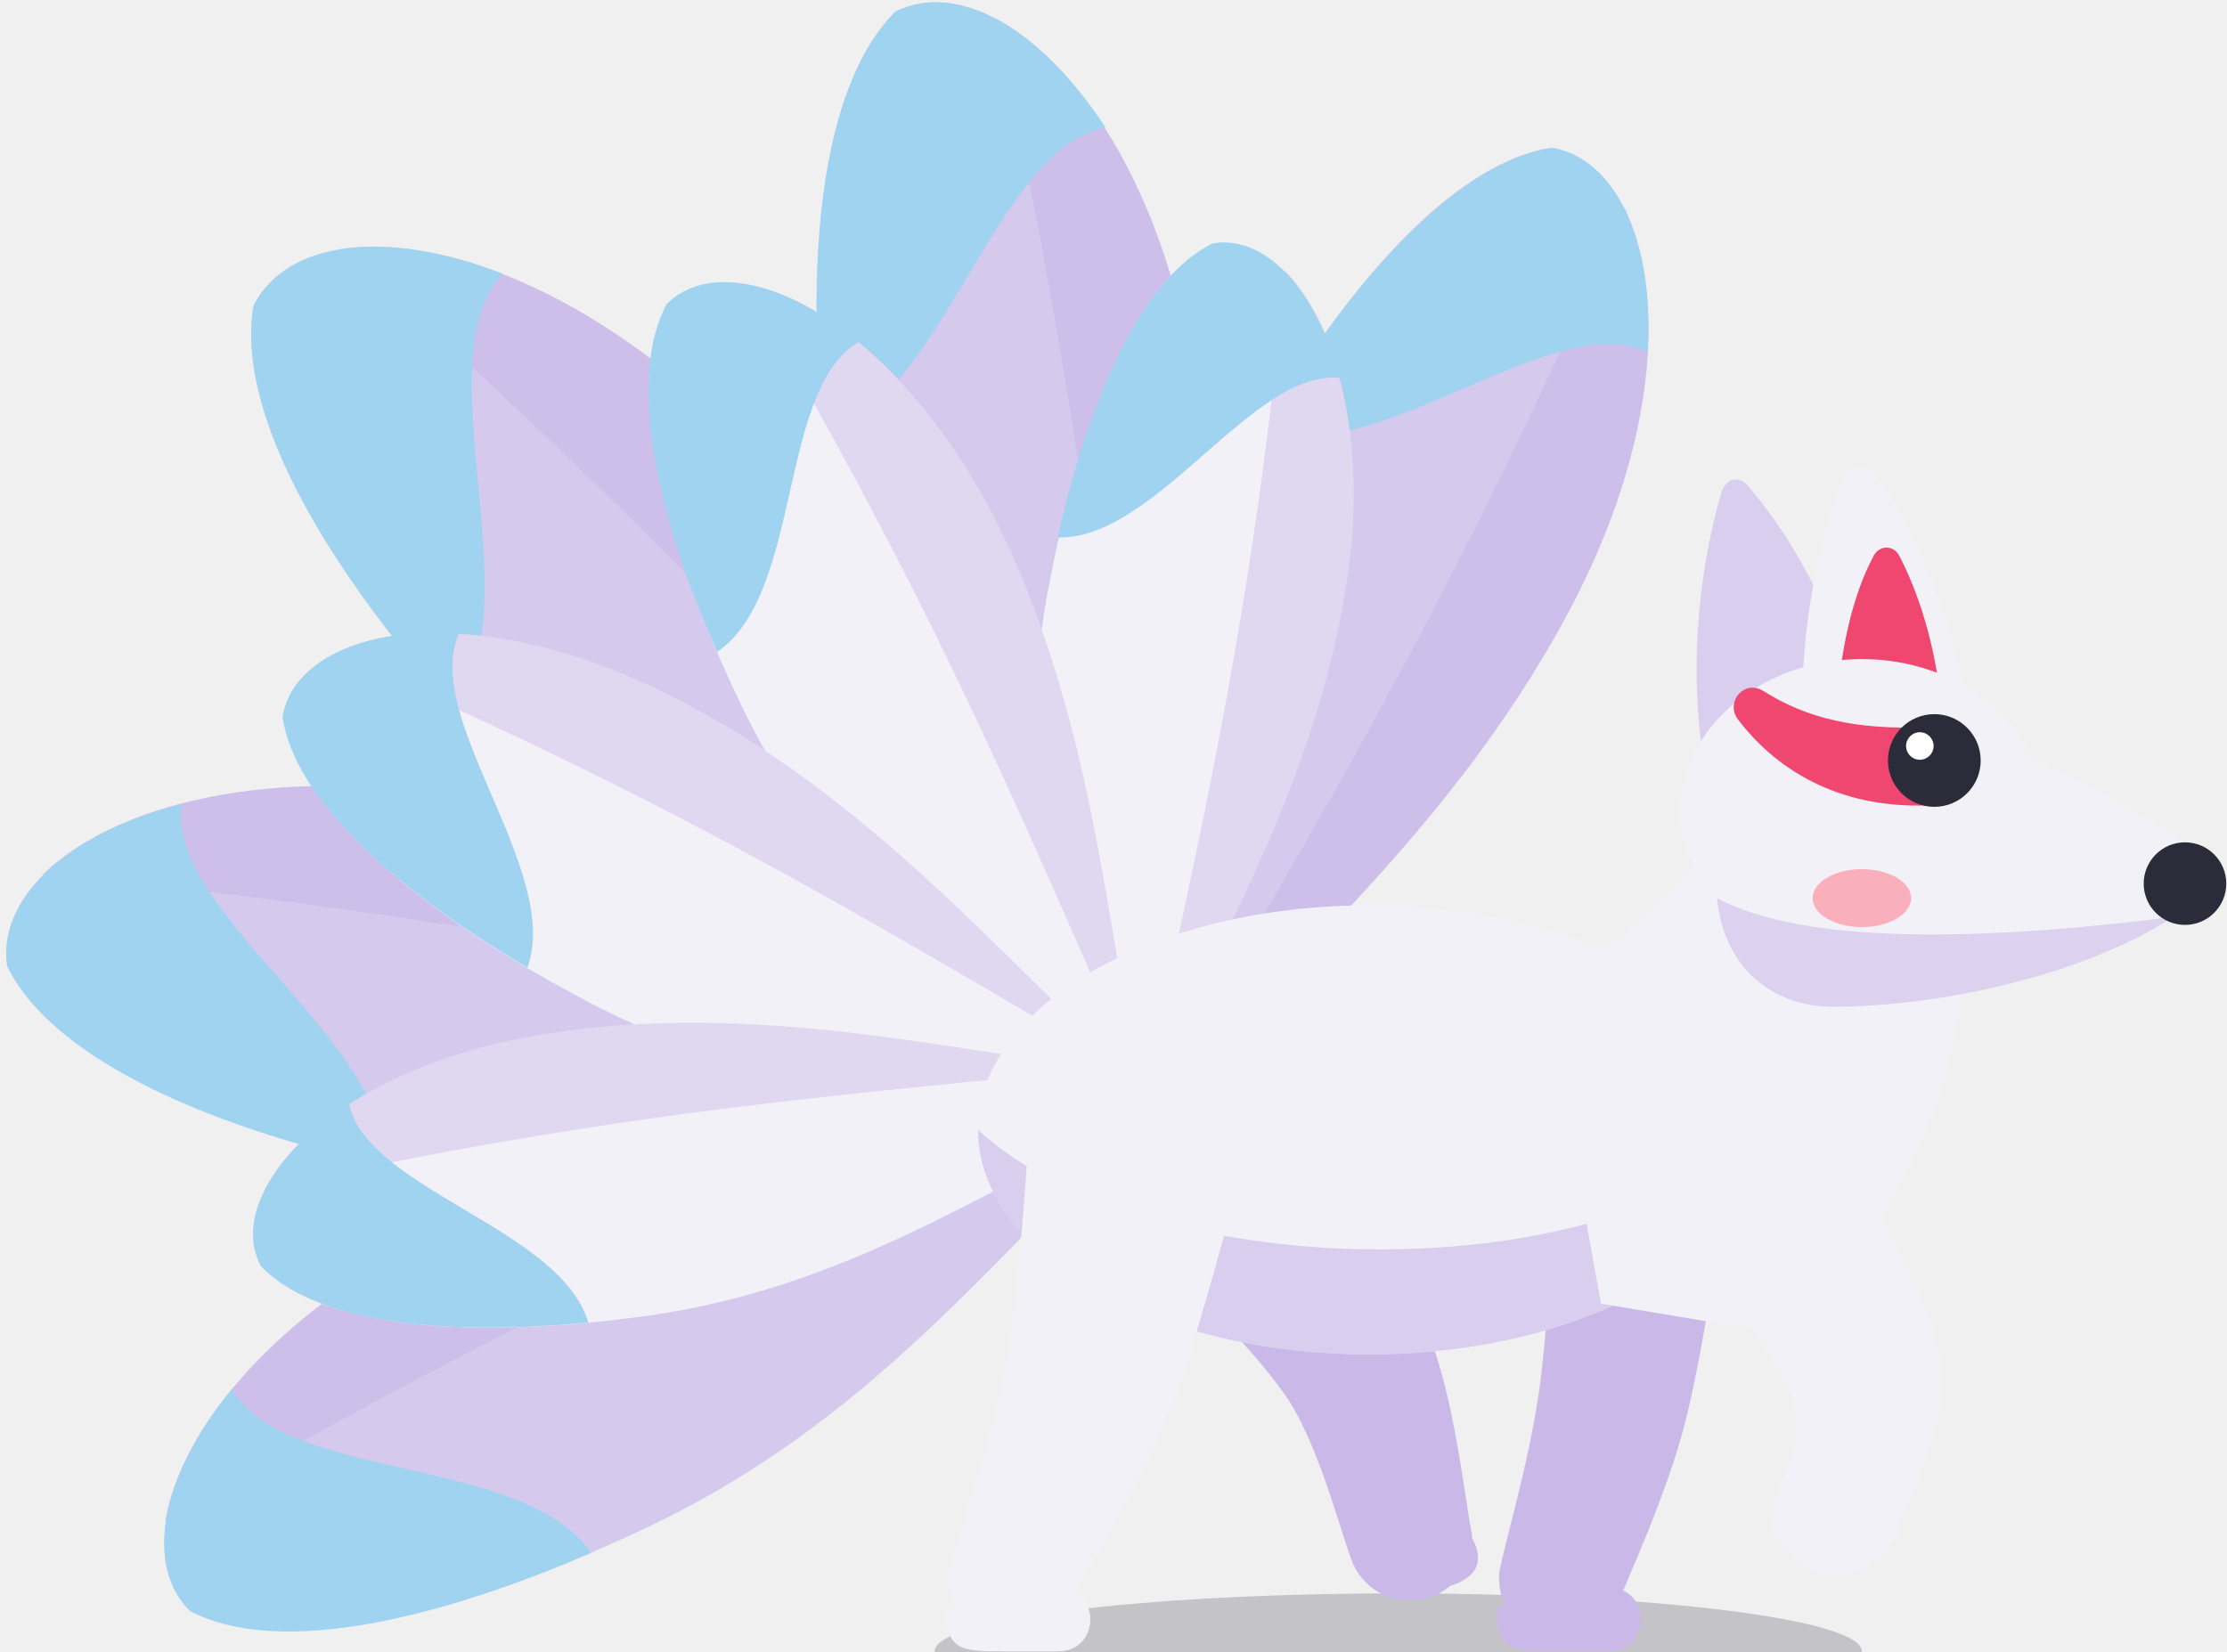
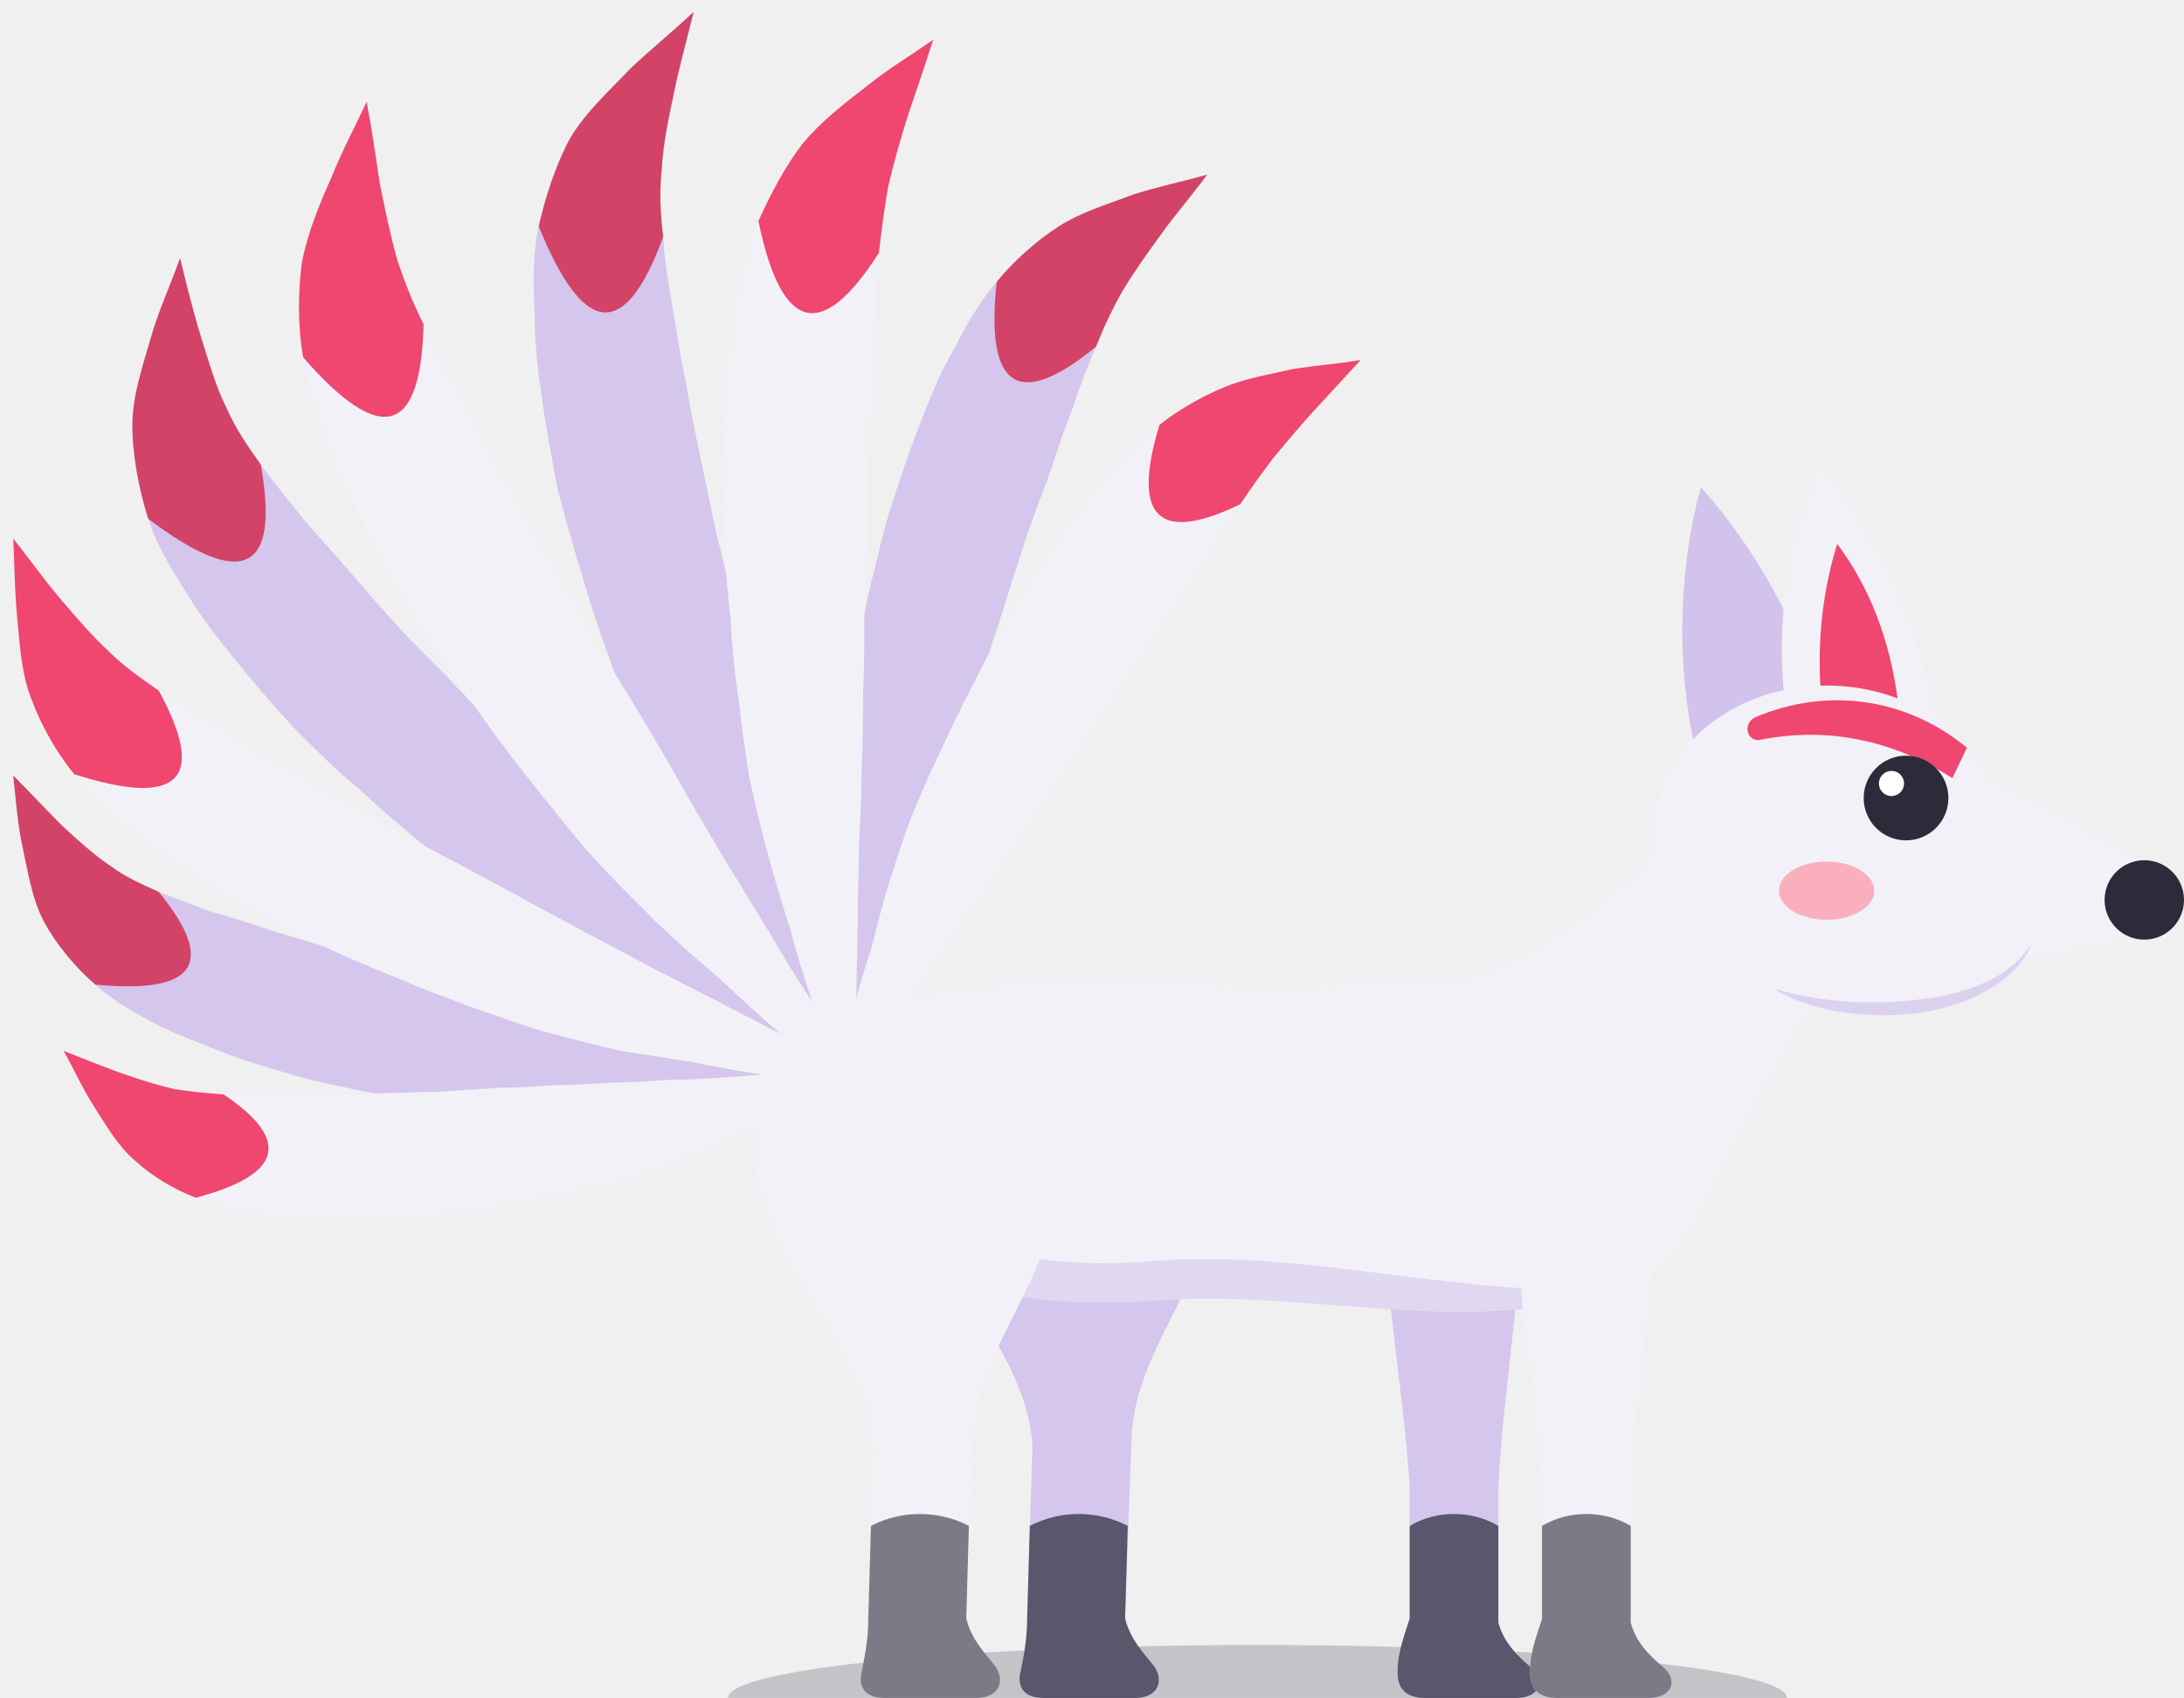
- <svg xmlns="http://www.w3.org/2000/svg" viewBox="-16.5 -22 153.7 114">
-   <ellipse cx="80" cy="92" rx="32" ry="4" fill="#2b2b3a" opacity="0.22" />
-   <path d="M 91 57.3 C 90.8 60.1 90.4 69.4 89.7 74.2 C 89 79 87.4 84.4 87 86.4 A 4.3 4.3 0 0 0 95 89.1 C 95.8 87 98.5 81.3 99.8 76.2 C 101.1 71.2 102.4 61.6 103 58.7 A 6 6 0 0 0 91 57.3 Z M 86.8 89 C 86.8 92, 87.8 92, 91 92 L 94.5 92 C 97.5 92, 97.5 87.6, 94.5 87.6 L 91 87.6 Z M 63 64.2 C 64.6 65.9 70 71 72.4 74.6 C 74.7 78.2 76.1 84.1 76.9 86 A 4.3 4.3 0 0 0 85.1 84 C 84.6 81.6 83.9 74.3 81.9 69.6 C 79.9 64.9 74.5 58.1 73 55.8 A 6.5 6.5 0 0 0 63 64.2 Z M 76.8 85 C 76.8 88.6, 85.5 88.6, 85.5 85.6 C 85.5 83.2, 82.5 82.4, 81 82.4 Z" fill="#c9b8e8" />
-   <g class="part-tail" style="transform-box:fill-box;transform-origin:67.1% 67.4%">
-     <path d="M 61.1 56.6C 52.4 64.1 43.8 76.3 27.4 83.8C 14.3 89.9 2.7 92.4 -3.4 89.2C -8.4 84.2 -2.8 71.5 13.3 63.3C 29.4 55 46.5 54.2 58.9 51.4ZM 59.3 56.9C 47.3 57.9 32.3 63 13.7 59.2C -1.3 56.3 -12.8 51.3 -16 44.7C -17.1 37.4 -4.5 30 14.3 32.9C 33.2 35.9 48.3 45.8 60.7 51.1ZM 57.6 56C 46.8 49.4 30.9 44.5 17.3 29.8C 6.4 18.1 -0.3 6.7 1 -0.9C 4.6 -7.8 19.9 -6.4 34.2 7.8C 48.4 22 55.1 39.8 62.4 52ZM 57 54.2C 52.4 43.1 42.9 30.4 40.7 11.5C 38.8 -3.6 40.1 -16 45.3 -21.2C 51.9 -24.5 62.9 -14.8 65.9 4.1C 69 22.9 64.2 40.4 63 53.8ZM 57.6 52.5C 60.2 41.4 60 26.4 68.9 10.7C 75.8 -1.9 83.7 -10.8 90.6 -11.8C 97.5 -10.6 100.5 2.9 92.4 19C 84.2 35.2 70.8 45.9 62.4 55.5Z" fill="#f3f1f8" />
-     <path d="M 61.1 56.6C 52.4 64.1 43.8 76.3 27.4 83.8C 14.3 89.9 2.7 92.4 -3.4 89.2C -8.4 84.2 -2.8 71.5 13.3 63.3C 29.4 55 46.5 54.2 58.9 51.4ZM 59.3 56.9C 47.3 57.9 32.3 63 13.7 59.2C -1.3 56.3 -12.8 51.3 -16 44.7C -17.1 37.4 -4.5 30 14.3 32.9C 33.2 35.9 48.3 45.8 60.7 51.1ZM 57.6 56C 46.8 49.4 30.9 44.5 17.3 29.8C 6.4 18.1 -0.3 6.7 1 -0.9C 4.6 -7.8 19.9 -6.4 34.2 7.8C 48.4 22 55.1 39.8 62.4 52ZM 57 54.2C 52.4 43.1 42.9 30.4 40.7 11.5C 38.8 -3.6 40.1 -16 45.3 -21.2C 51.9 -24.5 62.9 -14.8 65.9 4.1C 69 22.9 64.2 40.4 63 53.8ZM 57.6 52.5C 60.2 41.4 60 26.4 68.9 10.7C 75.8 -1.9 83.7 -10.8 90.6 -11.8C 97.5 -10.6 100.5 2.9 92.4 19C 84.2 35.2 70.8 45.9 62.4 55.5Z" fill="#c9b8e8" opacity="0.7" />
-     <path d="M -5.1 83C -4.1 77 2 69 13.3 63.3C 29.4 55 46.5 54.2 58.9 51.4C 42.6 58.9 22.4 66.6 -5.1 83ZM -13.6 38.4C -9 33.9 1.1 30.9 14.3 32.9C 33.2 35.9 48.3 45.8 60.7 51.1C 42.1 47.3 20.1 41.4 -13.6 38.4ZM 7 -4.8C 13.7 -5.8 24.2 -2.1 34.2 7.8C 48.4 22 55.1 39.8 62.4 52C 48.9 37.2 33.8 18.6 7 -4.8ZM 52.1 -20.8C 57.8 -17.8 63.8 -9.1 65.9 4.1C 69 22.9 64.2 40.4 63 53.8C 60.8 34.9 59.6 12.1 52.1 -20.8ZM 95.6 -7.7C 98.3 -2.3 98.1 7.7 92.4 19C 84.2 35.2 70.8 45.9 62.4 55.5C 71.3 39.8 83 21.7 95.6 -7.7Z" fill="#c9b8e8" opacity="0.6" />
-     <path d="M 24.3 85.2C 12.5 90.3 2.2 92.2 -3.4 89.2C -6.5 86.1 -5.5 80 -0.5 73.9C 3.1 80.3 19.6 78.4 24.3 85.2ZM 10.1 58.5C -3 55.6 -13 50.8 -16 44.7C -16.7 40.2 -12.1 35.6 -4 33.5C -4.9 41.2 10.3 49.7 10.1 58.5ZM 14.8 27C 5.3 16.3 -0.2 6.1 1 -0.9C 3.2 -5.3 10 -6.3 18.2 -3.1C 12.6 2.9 20.4 19.6 14.8 27ZM 40.3 8C 39 -5.5 40.5 -16.4 45.3 -21.2C 49.5 -23.3 55.2 -20.2 59.8 -13.2C 52.1 -11.7 48.7 5.5 40.3 8ZM 70.6 7.7C 77.1 -3.3 84.3 -10.8 90.6 -11.8C 94.9 -11.1 97.7 -5.5 97.2 2.3C 90.6 -0.8 78.4 10.5 70.6 7.7Z" fill="#9fd3f0" />
-     <path d="M 60.2 56.3C 51.5 59.9 41.6 67.3 26.9 69C 15.2 70.5 5.4 69.5 1.5 65.4C -1.1 60.3 6.4 51.7 21.1 49.4C 35.8 47 49.4 50.7 59.8 51.7ZM 58.7 56.1C 49.1 53.8 36.1 54 22.5 46.3C 11.5 40.3 3.9 33.4 3 27.5C 4 21.5 15.7 18.9 29.7 26C 43.7 33 53 44.6 61.3 51.9ZM 57.7 54.9C 51.3 47.4 40.7 39.9 34.2 25.7C 28.9 14.4 26.7 4.4 29.5 -1C 33.8 -5.2 44.8 -0.4 52 13.5C 59.1 27.4 59.8 42.3 62.3 53.1ZM 57.7 53.4C 57 44.1 53 32.4 56 17.9C 58.2 6.3 62.1 -2.7 67.2 -5.2C 72.9 -6.1 78.7 3.8 76.4 18.4C 74.1 33.1 66.4 44.9 62.3 54.6Z" fill="#f3f1f8" />
-     <path d="M 1.8 60.1C 4 55.7 10.8 51 21.1 49.4C 35.8 47 49.4 50.7 59.8 51.7C 45.1 53.4 27.4 54.3 1.8 60.1ZM 6.5 23.2C 11.2 20.8 19.9 21 29.7 26C 43.7 33 53 44.6 61.3 51.9C 47.7 44.2 32 34 6.5 23.2ZM 34.9 -2.4C 40.1 -1.5 47 3.7 52 13.5C 59.1 27.4 59.8 42.3 62.3 53.1C 55.8 38.9 49.1 21.4 34.9 -2.4ZM 72.2 -3.3C 75.7 0.2 78 8.2 76.4 18.4C 74.1 33.1 66.4 44.9 62.3 54.6C 65.2 40 69.8 22.9 72.2 -3.3Z" fill="#c9b8e8" opacity="0.45" />
-     <path d="M 24.1 69.3C 13.7 70.3 5.1 69.2 1.5 65.4C -0.2 62.2 2.2 57.7 7.6 54.2C 8.8 60.1 22.2 62.8 24.1 69.3ZM 19.9 44.8C 10.4 39.2 3.8 33 3 27.5C 3.6 23.7 8.4 21.3 15.2 21.7C 12.5 27.5 22.3 38.1 19.9 44.8ZM 33 23C 28.5 12.9 26.9 3.9 29.5 -1C 32.2 -3.7 37.4 -2.8 42.8 1.6C 37.2 4.7 38.9 19 33 23ZM 56.5 15.1C 58.8 4.9 62.5 -2.9 67.2 -5.2C 70.8 -5.8 74.3 -2.1 76 4.1C 70 3.4 63.3 15.3 56.5 15.1Z" fill="#9fd3f0" />
+ <svg xmlns="http://www.w3.org/2000/svg" viewBox="-7 -18.3 165 128.3">
+   <path d="M48 110A40 4 0 0 1 128 110Z" fill="#2b2b3a" opacity="0.22" />
+   <path d="M97 64C97 76 99 86 99.5 94L99.5 104C99 105.6 98.5 106.8 98.6 108.4C98.7 109.5 99.5 110 100.6 110L107.6 110C109.2 110 109.8 108.8 108.8 107.8C107.6 106.8 106.6 105.8 106.2 104.3L106.2 94C106.6 86 108.5 76 108.5 64Z" fill="#f3f1f8" />
+   <path d="M97 64C97 76 99 86 99.5 94L99.5 104C99 105.6 98.5 106.8 98.6 108.4C98.7 109.5 99.5 110 100.6 110L107.6 110C109.2 110 109.8 108.8 108.8 107.8C107.6 106.8 106.6 105.8 106.2 104.3L106.2 94C106.6 86 108.5 76 108.5 64Z" fill="#c9b8e8" opacity="0.75" />
+   <path d="M99.5 97C101.5 95.8 104.2 95.8 106.2 97L106.2 104.3C106.6 105.8 107.6 106.8 108.8 107.8C109.8 108.8 109.2 110 107.6 110L100.6 110C99.5 110 98.7 109.5 98.6 108.4C98.5 106.8 99 105.6 99.5 104Z" fill="#2b2b3a" opacity="0.72" />
+   <path d="M62 68C62 56 84 58 85 70C85 78 79 83 78.5 90L78 104C78.4 105.6 79.4 106.6 80.2 107.6C81 108.8 80.4 110 78.8 110L71.8 110C70.4 110 69.8 109.2 70.1 108C70.4 106.6 70.6 105.4 70.6 104L71 91C70.6 83 62 77 62 68Z" fill="#f3f1f8" />
+   <path d="M62 68C62 56 84 58 85 70C85 78 79 83 78.5 90L78 104C78.4 105.6 79.4 106.6 80.2 107.6C81 108.8 80.4 110 78.8 110L71.8 110C70.4 110 69.8 109.2 70.1 108C70.4 106.6 70.6 105.4 70.6 104L71 91C70.6 83 62 77 62 68Z" fill="#c9b8e8" opacity="0.75" />
+   <path d="M70.8 97C73.1 95.8 75.9 95.8 78.2 97L78 104C78.4 105.6 79.4 106.6 80.2 107.6C81 108.8 80.4 110 78.8 110L71.8 110C70.4 110 69.8 109.2 70.1 108C70.4 106.6 70.6 105.4 70.6 104Z" fill="#2b2b3a" opacity="0.72" />
+   <g>
+     <g class="mythical-tail" style="transform-box: fill-box; transform-origin: 4.0% 97.3%">
+       <path d="M56.8 64.9C57 64.9 57.3 64.3 57.7 63.1C58.2 61.9 58.7 59.6 59.2 57.8C59.7 56 60.3 54.3 60.8 52.6C61.4 50.8 61.9 49.1 62.5 47.4C63 45.7 63.6 44 64.1 42.3C64.7 40.6 65.2 38.9 65.8 37.2C66.3 35.5 66.8 33.8 67.4 32.1C67.9 30.4 68.5 28.7 69 27.1C69.5 25.4 70.1 23.7 70.6 22.1C71.2 20.4 71.8 18.8 72.4 17.2C72.9 15.6 73.5 13.9 74.1 12.4C74.6 10.8 75.2 9.3 75.8 7.9C76.4 6.4 77 5.1 77.8 3.7Q75.4 1.2 73 -1.2C71.3 -0.1 69.6 1.4 68.3 3C66.9 4.6 65.9 6.5 65 8.2C64 9.9 63.3 11.7 62.6 13.5C61.9 15.2 61.3 17 60.7 18.8C60.1 20.6 59.6 22.4 59.2 24.2C58.7 26.1 58.3 27.9 58 29.7C57.6 31.5 57.3 33.3 57 35.1C56.7 37 56.4 38.8 56.2 40.7C56 42.5 55.9 44.4 55.9 46.3C55.8 48.1 55.9 50 55.9 51.9C55.9 53.7 55.9 55.5 56 57.4C56 59.2 56.1 61.7 56.3 62.9C56.4 64.2 56.5 64.9 56.8 64.9Z" fill="#d4c6ec" />
+       <path d="M75.8 7.9C76.4 6.4 77 5.1 77.8 3.7C78.7 2.2 79.7 0.8 80.8 -0.7C81.8 -2.1 83.1 -3.6 84.2 -5.1C82.4 -4.6 80.5 -4.2 78.6 -3.6C76.8 -2.9 74.7 -2.3 73 -1.2C71.3 -0.1 69.6 1.4 68.3 3Q67 15.1 75.8 7.9Z" fill="#d24367" />
+     </g>
+     <g class="mythical-tail" style="transform-box: fill-box; transform-origin: 95.9% 97.7%">
+       <path d="M57.9 64.9C58.1 64.8 58 64 57.7 62.7C57.3 61.3 56.5 58.8 55.9 56.8C55.4 54.8 54.8 52.9 54.3 50.9C53.8 48.9 53.2 47 52.7 45C52.3 43.1 51.8 41.2 51.3 39.2C50.8 37.3 50.4 35.4 49.9 33.5C49.4 31.5 49 29.6 48.5 27.6C48 25.7 47.6 23.8 47.1 21.9C46.7 20 46.3 18.1 45.9 16.2C45.5 14.3 45.1 12.3 44.8 10.5C44.4 8.6 44.1 6.7 43.8 4.9C43.5 3.1 43.2 1.3 43.1 -0.4C42.9 -2.1 42.8 -3.7 43 -5.6Q39.6 -6.7 36.1 -7.9C35 -5.9 34.2 -3.4 33.7 -1.2C33.2 1.1 33.3 3.5 33.4 5.7C33.4 8 33.7 10.1 34 12.2C34.3 14.3 34.7 16.4 35.1 18.5C35.6 20.5 36.2 22.6 36.8 24.6C37.4 26.6 38 28.6 38.7 30.5C39.4 32.5 40.1 34.4 40.9 36.3C41.6 38.3 42.4 40.2 43.3 42.1C44.2 44 45.2 45.9 46.3 47.7C47.3 49.5 48.4 51.2 49.5 53C50.6 54.7 51.7 56.5 52.8 58.2C53.9 60 55.5 62.2 56.3 63.3C57.2 64.4 57.7 65 57.9 64.9Z" fill="#d4c6ec" />
+       <path d="M43.1 -0.4C42.9 -2.1 42.8 -3.7 43 -5.6C43.1 -7.4 43.5 -9.3 43.9 -11.2C44.3 -13.2 44.9 -15.3 45.4 -17.4C43.8 -15.9 42.2 -14.6 40.6 -13.1C39.1 -11.5 37.3 -9.9 36.1 -7.9C35 -5.9 34.2 -3.4 33.7 -1.2Q38.8 11.4 43.1 -0.4Z" fill="#d24367" />
+     </g>
+     <g class="mythical-tail" style="transform-box: fill-box; transform-origin: 96.8% 98.1%">
+       <path d="M58.8 64.1C58.9 63.9 58.4 63.3 57.4 62.4C56.4 61.4 54.4 59.7 52.9 58.4C51.4 57 49.9 55.6 48.4 54.3C47 52.9 45.5 51.5 44.1 50.1C42.6 48.7 41.2 47.4 39.9 46C38.5 44.6 37.1 43.3 35.7 41.9C34.3 40.5 32.9 39.1 31.5 37.7C30.1 36.3 28.7 34.9 27.4 33.5C26.1 32.1 24.7 30.8 23.4 29.4C22.1 28 20.8 26.5 19.6 25.1C18.4 23.7 17.1 22.3 15.9 20.9C14.8 19.5 13.7 18.2 12.7 16.8C11.7 15.4 10.8 14.1 10.1 12.5Q6.6 13.2 3 13.8C3 16.1 3.5 18.7 4.2 20.9C4.9 23.1 6.2 25.1 7.4 27C8.6 28.9 9.9 30.5 11.3 32.2C12.6 33.8 14 35.4 15.4 36.9C16.9 38.4 18.4 39.9 20 41.2C21.5 42.6 23.1 44 24.7 45.3C26.3 46.6 27.9 47.8 29.5 49.1C31.2 50.3 32.8 51.5 34.6 52.7C36.3 53.8 38.1 54.8 40 55.8C41.8 56.8 43.6 57.6 45.5 58.5C47.3 59.4 49.1 60.4 51 61.2C52.8 62.1 55.3 63.1 56.6 63.6C57.9 64.1 58.6 64.3 58.8 64.1Z" fill="#d4c6ec" />
+       <path d="M12.7 16.8C11.7 15.4 10.8 14.1 10.1 12.5C9.3 10.9 8.8 9.1 8.2 7.2C7.6 5.3 7.1 3.2 6.6 1.2C5.9 3.2 5 5.1 4.4 7.2C3.8 9.3 3 11.6 3 13.8C3 16.1 3.5 18.7 4.2 20.9Q14.9 29 12.7 16.8Z" fill="#d24367" />
+     </g>
+     <g class="mythical-tail" style="transform-box: fill-box; transform-origin: 97.2% 88.7%">
+       <path d="M58.8 63C58.8 62.8 58.1 62.5 57 62.3C55.9 62 53.6 61.7 51.9 61.4C50.3 61.1 48.6 60.8 46.9 60.4C45.3 60.1 43.6 59.7 42 59.3C40.3 59 38.8 58.6 37.1 58.2C35.5 57.8 34 57.4 32.3 57C30.7 56.6 29.1 56.2 27.5 55.9C25.9 55.5 24.3 55.1 22.7 54.6C21.1 54.2 19.6 53.8 18.1 53.4C16.5 52.9 15 52.5 13.5 52C12 51.5 10.4 51 9 50.6C7.6 50.1 6.3 49.6 5 49.1C3.7 48.5 2.5 48 1.3 47.1Q-1.2 49.2 -3.7 51.3C-2.8 53 -1.3 54.8 0.2 56.1C1.6 57.4 3.5 58.4 5.2 59.3C6.9 60.1 8.6 60.7 10.3 61.4C12 62 13.7 62.5 15.4 63C17.1 63.5 18.9 63.8 20.6 64.2C22.3 64.5 24.1 64.7 25.8 65C27.5 65.2 29.2 65.4 31 65.5C32.7 65.7 34.5 65.9 36.2 65.9C38 65.9 39.8 65.8 41.5 65.7C43.3 65.6 45 65.3 46.7 65.1C48.4 64.9 50.2 64.8 51.9 64.6C53.6 64.3 55.8 64 57 63.7C58.1 63.5 58.8 63.3 58.8 63Z" fill="#d4c6ec" />
+       <path d="M5 49.1C3.7 48.5 2.5 48 1.3 47.1C0.1 46.3 -1.1 45.2 -2.3 44.1C-3.5 42.9 -4.8 41.5 -6 40.3C-5.8 42.1 -5.7 43.8 -5.3 45.7C-4.9 47.5 -4.6 49.6 -3.7 51.3C-2.8 53 -1.3 54.8 0.2 56.1Q11.6 57.2 5 49.1Z" fill="#d24367" />
+     </g>
+     <g class="mythical-tail" style="transform-box: fill-box; transform-origin: 2.1% 97.1%">
+       <path d="M56.3 64.6C56.5 64.7 57 64.2 57.7 63.3C58.4 62.4 59.5 60.5 60.4 59.2C61.3 57.8 62.2 56.5 63.1 55.1C64 53.8 65 52.4 65.9 51.1C66.8 49.8 67.8 48.5 68.7 47.2C69.6 45.8 70.4 44.5 71.3 43.2C72.2 41.9 73.1 40.5 74 39.2C74.8 37.9 75.7 36.5 76.6 35.2C77.4 33.9 78.3 32.6 79.2 31.3C80 29.9 80.9 28.6 81.8 27.3C82.6 26 83.5 24.7 84.3 23.5C85.1 22.2 85.9 21 86.7 19.8C87.5 18.6 88.3 17.5 89.2 16.3Q87.3 13.6 85.4 11C83.7 11.7 82 12.7 80.6 13.8C79.2 15 77.9 16.3 76.8 17.6C75.6 18.9 74.6 20.3 73.6 21.7C72.6 23 71.7 24.4 70.8 25.8C69.9 27.3 69 28.7 68.2 30.2C67.4 31.6 66.7 33.1 65.9 34.6C65.2 36 64.5 37.5 63.8 39C63.1 40.5 62.4 42 61.8 43.6C61.2 45.1 60.7 46.8 60.2 48.3C59.7 49.9 59.3 51.5 58.9 53.1C58.4 54.7 57.9 56.3 57.5 57.9C57.1 59.5 56.5 61.6 56.3 62.7C56.1 63.8 56.1 64.5 56.3 64.6Z" fill="#f3f1f8" />
+       <path d="M86.7 19.8C87.5 18.6 88.3 17.5 89.2 16.3C90.2 15.1 91.2 13.9 92.3 12.7C93.4 11.5 94.6 10.2 95.8 8.9C94.1 9.2 92.4 9.3 90.6 9.6C88.9 10 87 10.3 85.4 11C83.7 11.7 82 12.7 80.6 13.8Q77.4 24.3 86.7 19.8Z" fill="#ef476f" />
+     </g>
+     <g class="mythical-tail" style="transform-box: fill-box; transform-origin: 59.1% 97.5%">
+       <path d="M57.3 65C57.6 65 57.7 64.2 57.7 62.9C57.8 61.5 57.7 59 57.7 57C57.7 55.1 57.8 53.1 57.8 51.2C57.8 49.3 57.9 47.3 57.9 45.4C58 43.5 58.1 41.6 58.1 39.7C58.2 37.8 58.2 35.9 58.2 34C58.3 32.1 58.3 30.2 58.3 28.3C58.4 26.4 58.4 24.5 58.5 22.6C58.5 20.7 58.5 18.9 58.6 17C58.7 15.2 58.8 13.3 58.8 11.4C58.9 9.6 59 7.8 59.1 6C59.2 4.2 59.2 2.5 59.4 0.8C59.6 -0.9 59.8 -2.5 60.1 -4.2Q56.9 -5.8 53.6 -7.4C52.3 -5.7 51.2 -3.6 50.3 -1.6C49.5 0.4 49.1 2.6 48.7 4.6C48.3 6.7 48.1 8.7 47.9 10.7C47.8 12.7 47.7 14.7 47.6 16.7C47.6 18.7 47.7 20.7 47.7 22.7C47.8 24.7 48 26.7 48.2 28.6C48.3 30.6 48.5 32.6 48.8 34.5C49 36.5 49.3 38.4 49.6 40.4C50 42.3 50.5 44.3 51 46.2C51.5 48.1 52.1 50 52.7 51.9C53.2 53.8 53.8 55.7 54.4 57.5C55 59.4 55.8 61.9 56.3 63.1C56.8 64.4 57.1 65 57.3 65Z" fill="#f3f1f8" />
+       <path d="M59.4 0.8C59.6 -0.9 59.8 -2.5 60.1 -4.2C60.5 -5.9 61 -7.7 61.6 -9.6C62.2 -11.4 62.9 -13.4 63.5 -15.3C61.8 -14.1 60.1 -13.1 58.5 -11.8C56.8 -10.5 55 -9.1 53.6 -7.4C52.3 -5.7 51.2 -3.6 50.3 -1.6Q52.9 11 59.4 0.8Z" fill="#ef476f" />
+     </g>
+     <g class="mythical-tail" style="transform-box: fill-box; transform-origin: 96.6% 97.8%">
+       <path d="M58.4 64.6C58.6 64.4 58.3 63.7 57.6 62.5C56.9 61.3 55.3 59.1 54.3 57.3C53.2 55.6 52.1 53.9 51.1 52.1C50 50.4 49 48.6 47.9 46.9C46.9 45.2 45.9 43.5 44.9 41.8C43.9 40 42.9 38.3 41.9 36.6C40.9 34.9 39.8 33.2 38.8 31.5C37.8 29.7 36.8 28 35.8 26.3C34.8 24.6 33.8 22.9 32.9 21.2C31.9 19.5 31 17.8 30.1 16.1C29.2 14.4 28.2 12.7 27.4 11.1C26.5 9.4 25.7 7.9 25 6.2C24.2 4.6 23.6 3.1 23 1.3Q19.4 1.5 15.8 1.6C15.5 3.9 15.5 6.4 15.9 8.7C16.2 10.9 17 13.1 17.8 15.2C18.5 17.3 19.4 19.2 20.4 21.1C21.3 23 22.3 24.9 23.3 26.7C24.4 28.5 25.6 30.3 26.7 32C27.9 33.7 29.1 35.4 30.3 37.1C31.5 38.7 32.8 40.4 34.1 42C35.4 43.6 36.7 45.3 38.1 46.8C39.5 48.3 41 49.8 42.5 51.3C44 52.7 45.5 54.1 47.1 55.4C48.6 56.8 50.1 58.2 51.7 59.6C53.2 60.9 55.3 62.7 56.4 63.5C57.6 64.3 58.2 64.8 58.4 64.6Z" fill="#f3f1f8" />
+       <path d="M25 6.2C24.2 4.6 23.6 3.1 23 1.3C22.5 -0.5 22.1 -2.4 21.7 -4.4C21.4 -6.4 21.1 -8.5 20.7 -10.6C19.8 -8.7 18.8 -6.8 18 -4.8C17.1 -2.8 16.2 -0.6 15.8 1.6C15.5 3.9 15.5 6.4 15.9 8.7Q24.7 18.8 25 6.2Z" fill="#ef476f" />
+     </g>
+     <g class="mythical-tail" style="transform-box: fill-box; transform-origin: 97.1% 98.1%">
+       <path d="M58.9 63.6C58.9 63.3 58.3 62.9 57.2 62.3C56.1 61.7 53.8 60.7 52.1 59.9C50.4 59 48.8 58.2 47.1 57.3C45.5 56.5 43.8 55.6 42.2 54.8C40.5 53.9 38.9 53 37.3 52.2C35.7 51.3 34.1 50.5 32.5 49.6C30.9 48.7 29.3 47.9 27.7 47C26.1 46.2 24.5 45.3 22.9 44.4C21.3 43.6 19.7 42.7 18.2 41.8C16.6 41 15.1 40.1 13.6 39.2C12 38.3 10.5 37.4 9.1 36.5C7.6 35.6 6.3 34.8 5 33.9C3.6 32.9 2.4 32.1 1.2 30.9Q-1.7 32.7 -4.6 34.6C-3.9 36.5 -2.7 38.6 -1.4 40.2C-0.1 41.9 1.6 43.3 3.2 44.6C4.8 45.9 6.4 46.9 8.1 48C9.7 49.1 11.4 50.1 13.1 51C14.8 51.9 16.5 52.8 18.3 53.6C20 54.4 21.8 55.1 23.5 55.8C25.3 56.6 27.1 57.2 28.9 57.9C30.7 58.5 32.5 59.2 34.3 59.7C36.2 60.2 38.1 60.7 39.9 61.1C41.8 61.4 43.7 61.7 45.6 62C47.4 62.4 49.3 62.7 51.2 63C53 63.3 55.5 63.6 56.8 63.7C58.1 63.8 58.8 63.8 58.9 63.6Z" fill="#f3f1f8" />
+       <path d="M5 33.9C3.6 32.9 2.4 32.1 1.2 30.9C0 29.8 -1.2 28.4 -2.4 27C-3.6 25.6 -4.8 23.9 -6 22.4C-5.9 24.4 -5.9 26.3 -5.7 28.4C-5.5 30.4 -5.4 32.6 -4.6 34.6C-3.9 36.5 -2.7 38.6 -1.4 40.2Q10.5 44 5 33.9Z" fill="#ef476f" />
+     </g>
+     <g class="mythical-tail" style="transform-box: fill-box; transform-origin: 97.5% 14.9%">
+       <path d="M58.5 62.6C58.4 62.3 57.8 62.3 56.8 62.3C55.8 62.3 53.8 62.6 52.3 62.7C50.9 62.9 49.4 63 47.9 63.1C46.4 63.2 44.9 63.3 43.5 63.3C42 63.4 40.6 63.5 39.1 63.5C37.7 63.6 36.2 63.7 34.8 63.7C33.4 63.8 31.9 63.9 30.5 63.9C29 64 27.6 64.1 26.1 64.2C24.7 64.2 23.3 64.3 21.9 64.3C20.5 64.4 19.1 64.4 17.7 64.4C16.3 64.4 14.9 64.4 13.6 64.4C12.3 64.4 11.1 64.4 9.9 64.4C8.6 64.3 7.5 64.2 6.2 64Q4.7 66.7 3.2 69.4C4.5 70.6 6.2 71.6 7.8 72.2C9.4 72.9 11.2 73.2 12.8 73.4C14.4 73.7 16 73.7 17.6 73.8C19.2 73.9 20.7 73.9 22.3 73.8C23.8 73.7 25.4 73.6 26.9 73.4C28.4 73.2 29.9 73 31.4 72.7C32.9 72.4 34.4 72.2 35.9 71.8C37.4 71.5 38.9 71.2 40.4 70.8C41.8 70.3 43.3 69.8 44.7 69.2C46.2 68.7 47.5 68 48.9 67.4C50.3 66.8 51.7 66.3 53.1 65.7C54.5 65 56.3 64.2 57.2 63.7C58.1 63.2 58.6 62.8 58.5 62.6Z" fill="#f3f1f8" />
+       <path d="M9.9 64.4C8.6 64.3 7.5 64.2 6.2 64C4.9 63.7 3.6 63.3 2.2 62.8C0.8 62.3 -0.7 61.7 -2.2 61.1C-1.4 62.5 -0.8 63.9 0.1 65.3C1 66.7 1.9 68.3 3.2 69.4C4.5 70.6 6.2 71.6 7.8 72.2Q17.6 69.6 9.9 64.4Z" fill="#ef476f" />
+     </g>
  </g>
-   <ellipse cx="78" cy="56" rx="27" ry="15.5" fill="#f3f1f8" />
-   <path d="M 51 56 A 27 15.5 0 0 0 105 56 C 95 67, 63 67, 51 56 Z" fill="#c9b8e8" opacity="0.6" />
-   <path d="M 98.7 61.3 C 100.1 63.5 105.9 71 107.1 74.4 C 108.4 77.7 106.3 80.1 106.1 81.3 A 4.3 4.3 0 0 0 113.9 84.7 C 114.5 82.6 118.1 76.9 117.4 71.9 C 116.6 66.9 110.6 57.6 109.3 54.7 A 6.3 6.3 0 0 0 98.7 61.3 Z M 105.8 83 C 105.8 86.6, 114.5 86.6, 114.5 83.6 C 114.5 81.2, 111.5 80.4, 110 80.4 Z M 54.6 55.7 C 54.3 58.4 53.9 66.9 53 71.9 C 52.1 77 49.8 83.7 49.1 86.1 A 4.3 4.3 0 0 0 56.9 89.4 C 58.1 87.1 62.2 80.4 64.3 75.2 C 66.3 70.1 68.5 61.1 69.4 58.3 A 7.5 7.5 0 0 0 54.6 55.7 Z M 48.8 89 C 48.8 92, 49.8 92, 53 92 L 56.5 92 C 59.5 92, 59.5 87.6, 56.5 87.6 L 53 87.6 Z" fill="#f3f1f8" />
-   <path d="M 90 46 C 98 42, 102 36, 106 31 L 119 38 C 120 50, 116 62, 106 70 L 94 68 Z" fill="#f3f1f8" />
-   <g class="part-ears" style="transform-box:fill-box;transform-origin:49.8% 100%">
-     <path d="M 101 30 C 100 23, 101 16.5, 102.3 12 C 102.6 11, 103.6 10.8, 104.2 11.6 C 107.5 15.5, 110.5 21, 112 28 Z" fill="#f3f1f8" />
-     <path d="M 101 30 C 100 23, 101 16.5, 102.3 12 C 102.6 11, 103.6 10.8, 104.2 11.6 C 107.5 15.5, 110.5 21, 112 28 Z" fill="#c9b8e8" opacity="0.6" />
-     <path d="M 108 29 C 107.5 22, 109 15.5, 110.7 11.2 C 111.2 10, 112.2 9.9, 112.9 10.8 C 116 15, 118.5 21, 119.5 29 Z" fill="#f3f1f8" />
-     <path d="M 110.2 28 C 110.4 23, 111.4 19, 112.8 16.4 C 113.2 15.6, 114.2 15.6, 114.6 16.4 C 116.2 19.5, 117.3 23.5, 117.6 28 Z" fill="#ef476f" />
+   <path d="M52 66C52 58 64 55 82 56C98 57 110 54 118 57C126 61 124 75 116 79C104 83 92 79 80 80C66 81 52 76 52 66Z" fill="#f3f1f8" />
+   <path d="M52 66C52 76 66 81 80 80C92 79 104 83 116 79C104 80 92 76 80 77C68 78 58 74 52 66Z" fill="#c9b8e8" opacity="0.45" />
+   <path d="M50 68C50 56 72 58 73 70C73 78 67 83 66.5 90L66 104C66.4 105.6 67.4 106.6 68.2 107.6C69 108.8 68.4 110 66.8 110L59.8 110C58.4 110 57.8 109.2 58.1 108C58.4 106.6 58.6 105.4 58.6 104L59 91C58.6 83 50 77 50 68Z" fill="#f3f1f8" />
+   <path d="M58.8 97C61.1 95.8 63.9 95.8 66.2 97L66 104C66.4 105.6 67.4 106.6 68.2 107.6C69 108.8 68.4 110 66.8 110L59.8 110C58.4 110 57.8 109.2 58.1 108C58.4 106.6 58.6 105.4 58.6 104Z" fill="#2b2b3a" opacity="0.6" />
+   <path d="M107 64C107 76 109 86 109.5 94L109.5 104C109 105.6 108.5 106.8 108.6 108.4C108.7 109.5 109.5 110 110.6 110L117.6 110C119.2 110 119.8 108.8 118.8 107.8C117.6 106.8 116.6 105.8 116.2 104.3L116.2 94C116.6 86 118.5 76 118.5 64Z" fill="#f3f1f8" />
+   <path d="M109.5 97C111.5 95.8 114.2 95.8 116.2 97L116.2 104.3C116.6 105.8 117.6 106.8 118.8 107.8C119.8 108.8 119.2 110 117.6 110L110.6 110C109.5 110 108.7 109.5 108.6 108.4C108.5 106.8 109 105.6 109.5 104Z" fill="#2b2b3a" opacity="0.6" />
+   <path d="M96 57.5C105 56.5 113 52.5 119.5 44.5L134 44L133 53C128 60 124 68 121 74L116.3 79.2L104 72Z" fill="#f3f1f8" />
+   <g class="part-ears" style="transform-box: fill-box; transform-origin: 51.6% 95%">
+     <path d="M121 38C119.5 31 120 24 121.5 18.5C125.5 23 129 29 131 36Z" fill="#f3f1f8" />
+     <path d="M121 38C119.5 31 120 24 121.5 18.5C125.5 23 129 29 131 36Z" fill="#c9b8e8" opacity="0.8" />
+     <path d="M128 36C127 29 128 23 130.5 17C134.5 22 138 28.5 139.3 36.6Z" fill="#f3f1f8" />
+     <path d="M130.6 34.5C130.2 30 130.8 26 131.8 22.8C134.2 26 135.8 30 136.4 34.8Z" fill="#ef476f" />
  </g>
-   <ellipse cx="112" cy="34" rx="12.5" ry="10.5" fill="#f3f1f8" />
-   <path d="M 110 27 C 120 28, 128 32, 134 36 C 136.5 37.5, 136 40.5, 133 41.5 C 125 43.5, 117 44, 110 42 Z" fill="#f3f1f8" />
-   <path d="M 102 40 C 108 43.2, 120 43, 133.5 41.3 C 127 45.5, 117 47.5, 110 47.5 C 106 47.5, 102.5 45, 102 40 Z" fill="#f3f1f8" />
-   <path d="M 102 40 C 108 43.2, 120 43, 133.5 41.3 C 127 45.5, 117 47.5, 110 47.5 C 106 47.5, 102.5 45, 102 40 Z" fill="#c9b8e8" opacity="0.55" />
-   <circle cx="134.3" cy="39" r="2.85" fill="#2b2b3a" />
-   <path d="M 116.5 33.6 C 111 33.8, 106.4 31.6, 103.4 27.6 C 102.6 26.4, 103.9 24.9, 105.2 25.7 C 108.2 27.6, 111.6 28.4, 116.5 28.2 Z" fill="#ef476f" />
-   <circle cx="117" cy="30.5" r="3.2" fill="#2b2b3a" />
-   <circle cx="116" cy="29.5" r="0.95" fill="#ffffff" />
-   <ellipse cx="112" cy="40" rx="3.4" ry="2" fill="#ff7a8a" opacity="0.55" />
+   <ellipse cx="131" cy="44.5" rx="13" ry="11" fill="#f3f1f8" />
+   <path d="M130 37C140 38 148 43 155 47C157.5 48.5 157 51.5 154 52.5C146 54.5 138 55 130 54Z" fill="#f3f1f8" />
+   <path d="M124 50C130 53.2 138 53.8 146.5 53C145.5 55.6 142 57.8 137.5 58.3C133.5 58.7 129.5 58 126.6 56.3Z" fill="#f3f1f8" />
+   <path d="M127 56.4C131 57.6 135.5 57.7 139.5 57C142.5 56.4 145 55.3 146.5 53C145.5 55.6 142 57.8 137.5 58.3C133.5 58.7 129.5 58 127 56.4Z" fill="#c9b8e8" opacity="0.55" />
+   <path d="M140.5 40.5C136 37.6 131 36.6 126 37.6C125 37.8 124.6 36.4 125.6 35.9C131 33.6 137 34.4 141.6 38.2Z" fill="#ef476f" />
+   <circle cx="155" cy="49.7" r="3" fill="#2b2b3a" />
+   <circle cx="137" cy="42" r="3.2" fill="#2b2b3a" />
+   <circle cx="135.9" cy="40.9" r="0.95" fill="#ffffff" />
+   <ellipse cx="131" cy="49" rx="3.6" ry="2.2" fill="#ff7a8a" opacity="0.55" />
</svg>
